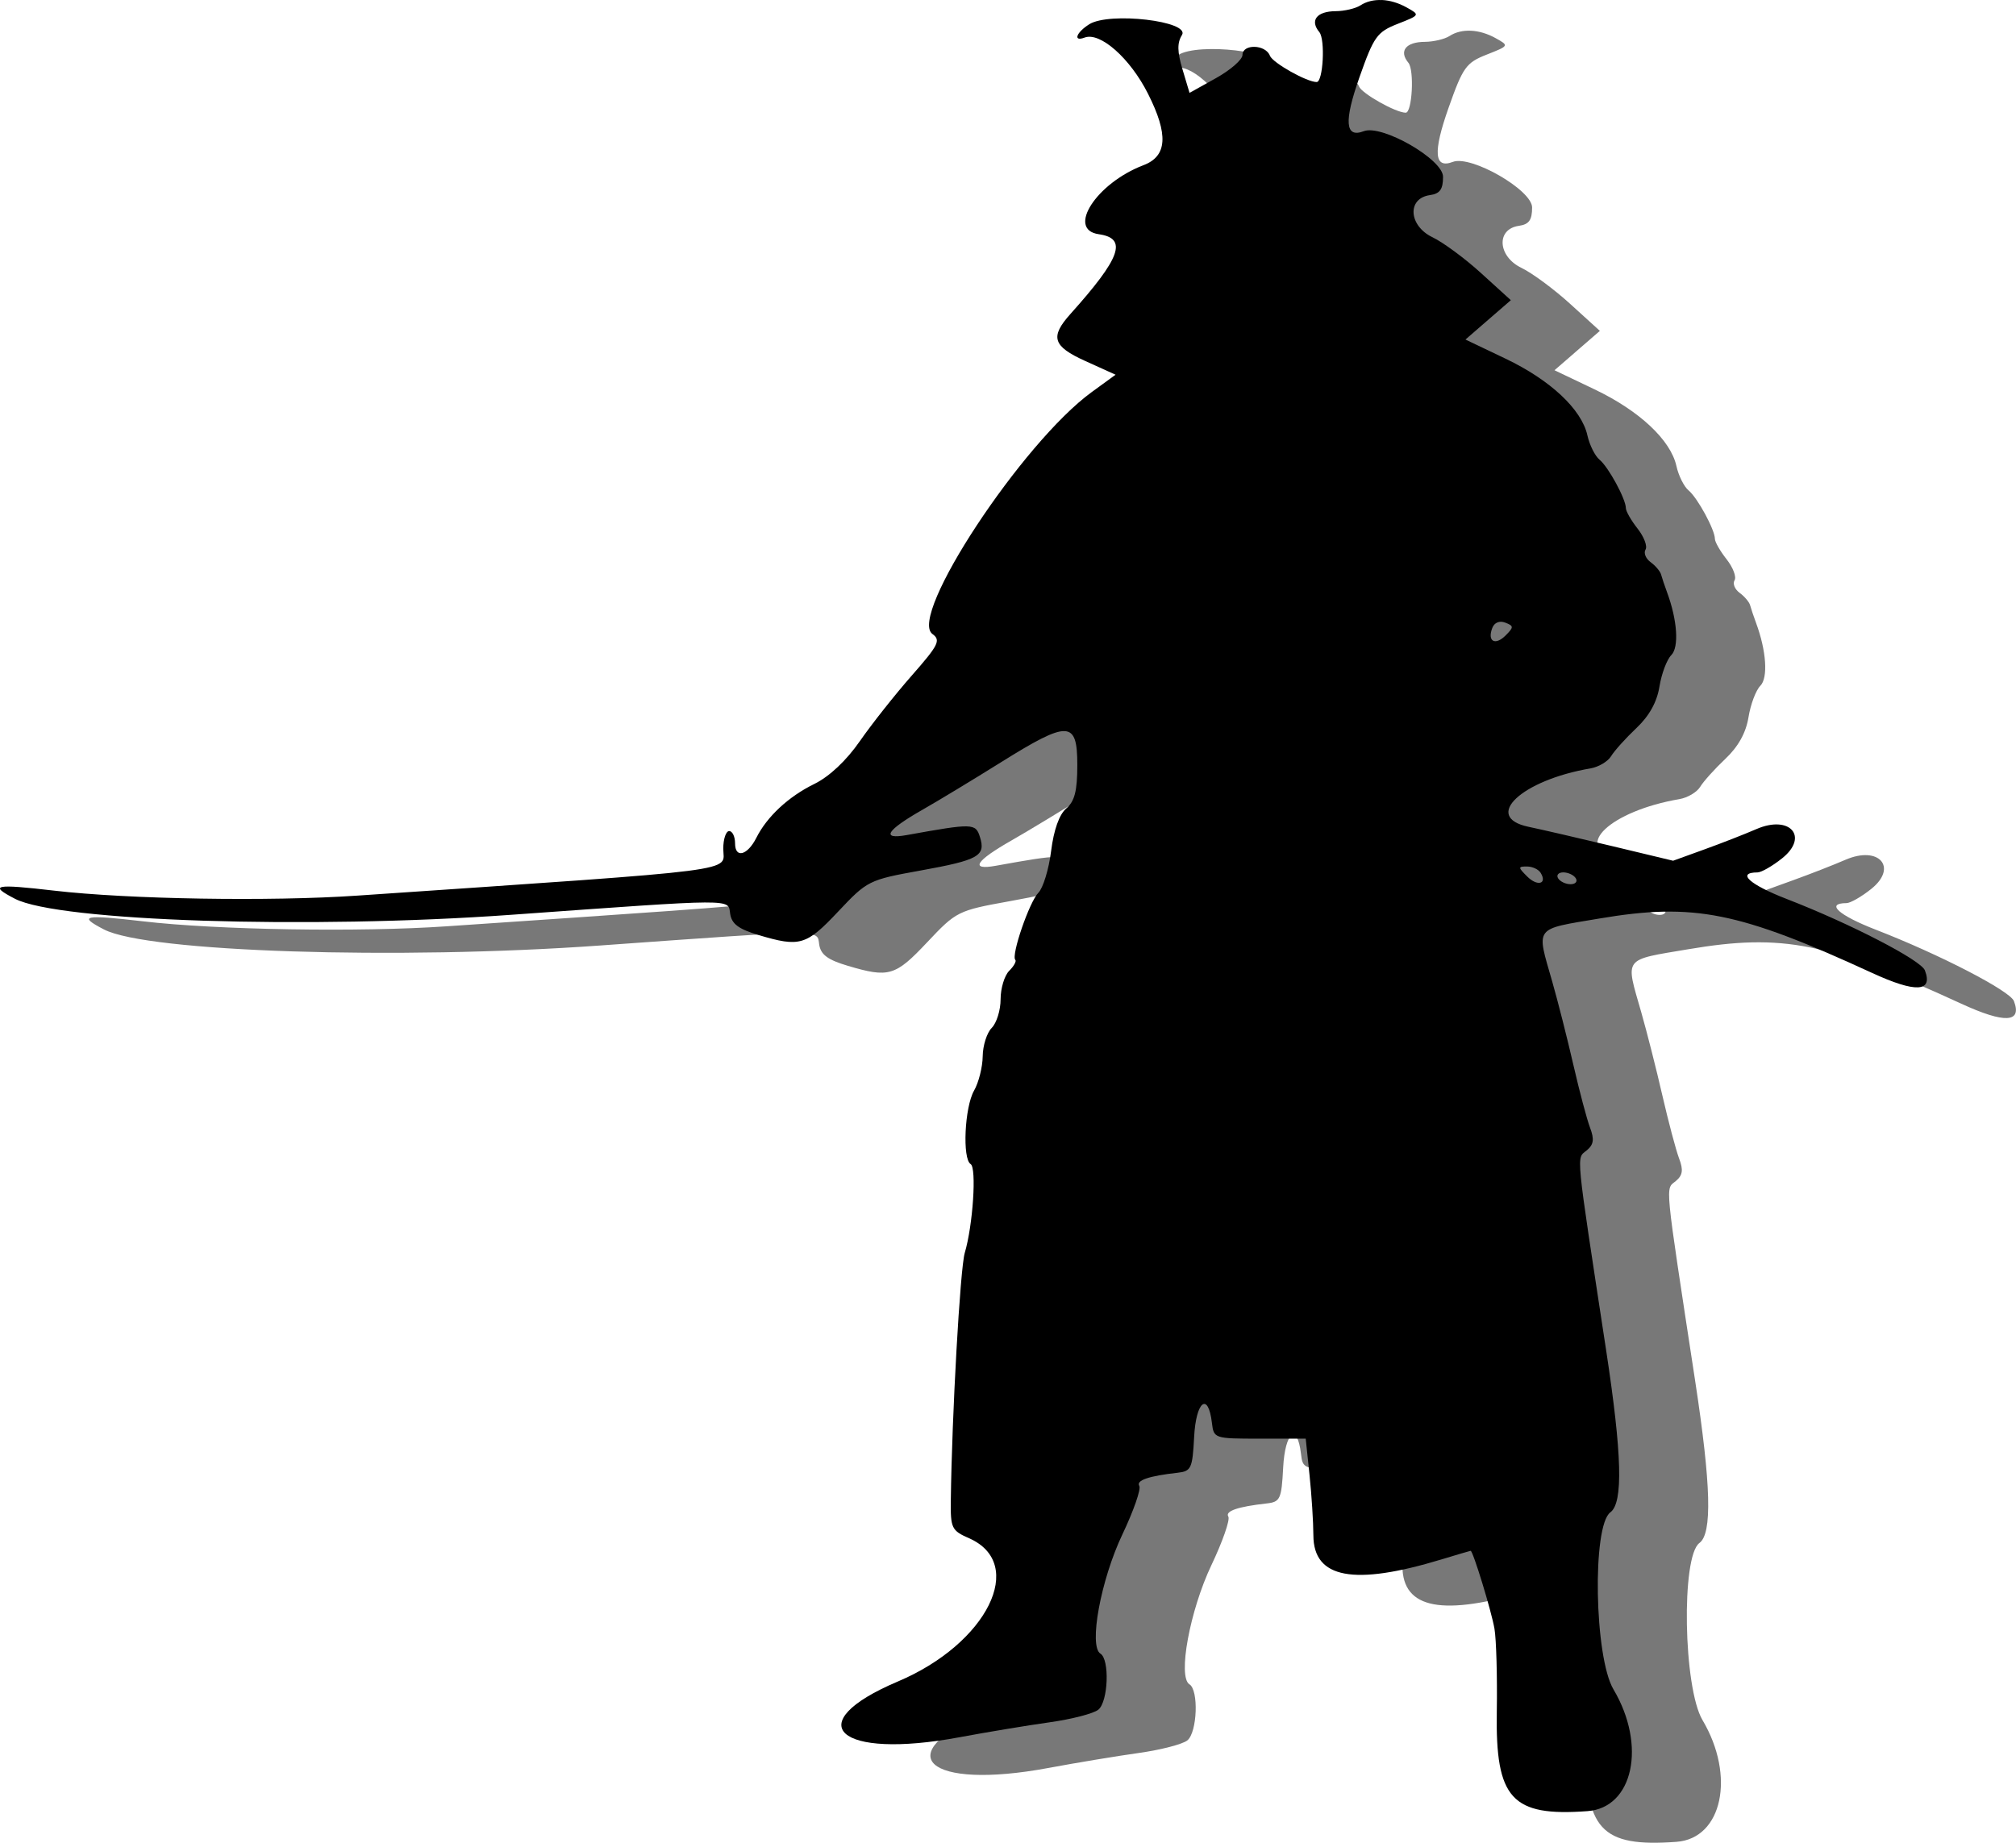
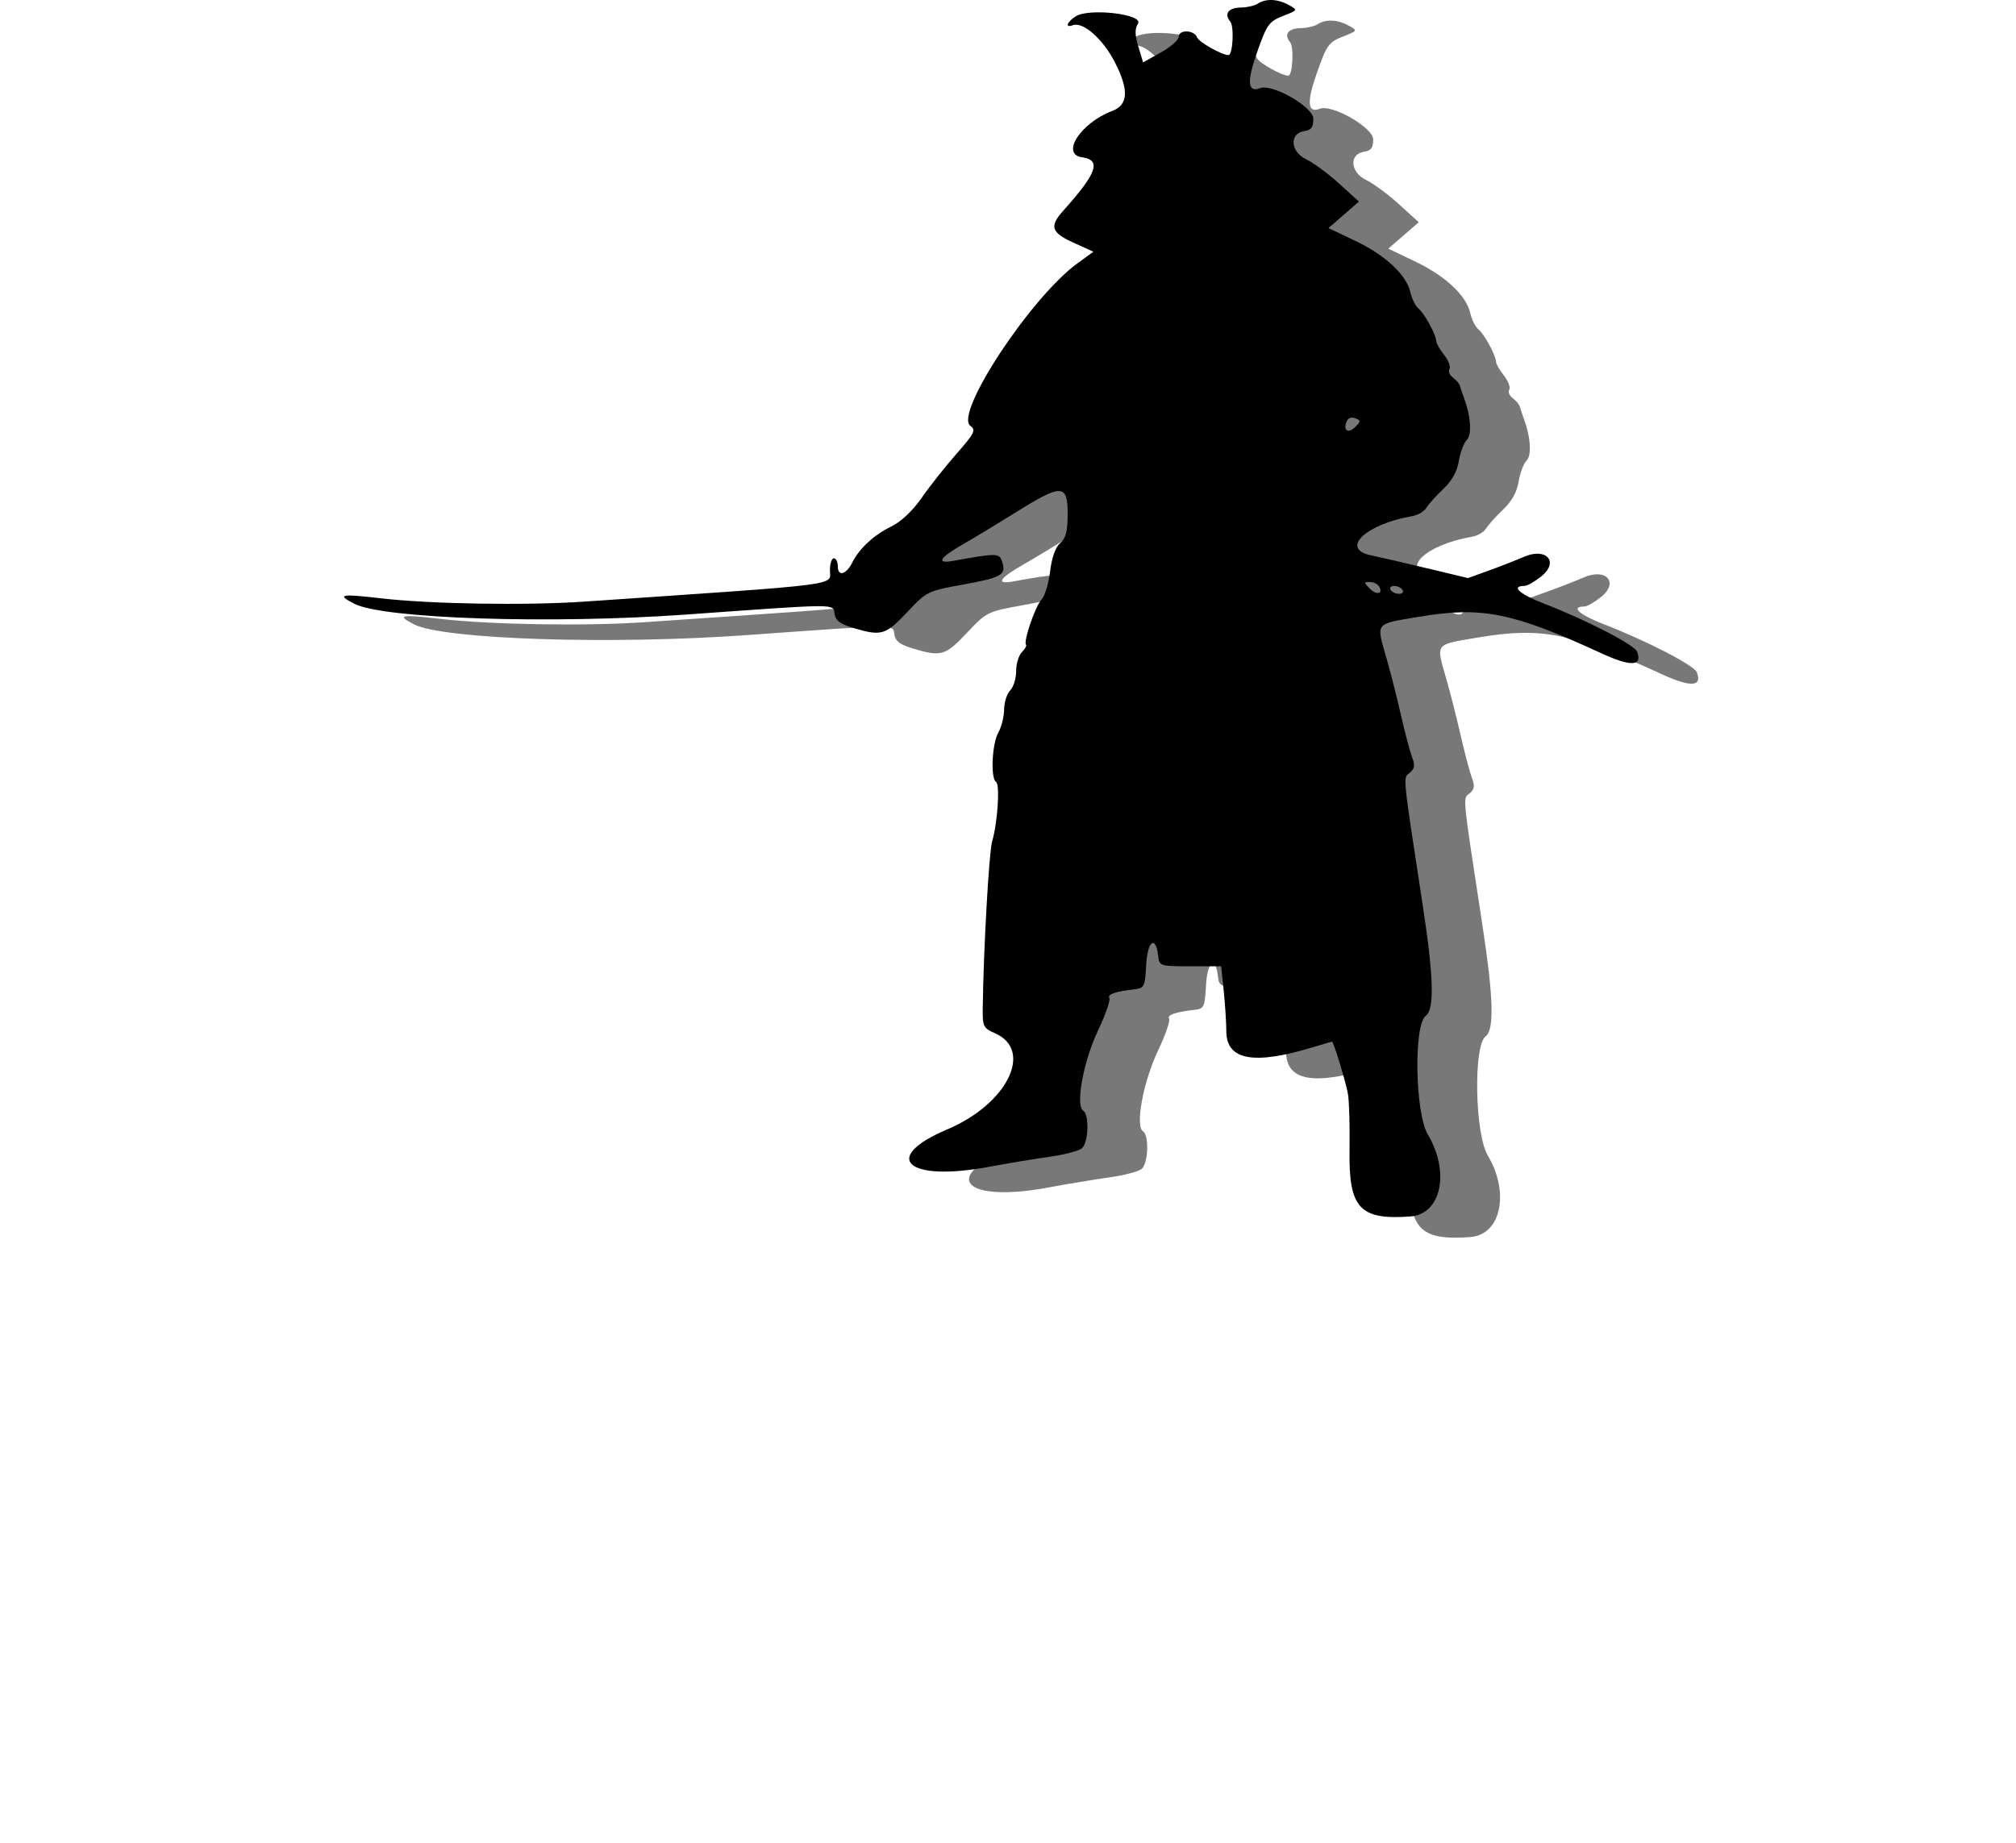
<svg xmlns="http://www.w3.org/2000/svg" id="svg2" version="1.1" width="64.739" height="59.189">
  <defs id="defs6">
    </defs>
-   <path id="path992" d="m 47.236,0.987 c -0.256,-0.012 -0.495,0.044 -0.688,0.17 -0.156,0.101 -0.514,0.185 -0.794,0.187 -0.61,0.003 -0.839,0.296 -0.527,0.672 0.195,0.235 0.122,1.604 -0.086,1.604 -0.317,0 -1.414,-0.617 -1.501,-0.846 -0.14,-0.366 -0.881,-0.385 -0.881,-0.023 0,0.147 -0.382,0.482 -0.85,0.743 L 41.059,3.969 40.832,3.209 C 40.664,2.648 40.659,2.362 40.815,2.113 41.094,1.665 38.488,1.36 37.841,1.764 37.418,2.028 37.31,2.336 37.69,2.193 c 0.499,-0.188 1.46,0.663 2.034,1.801 0.664,1.315 0.62,2.008 -0.144,2.298 -1.51,0.574 -2.478,2.069 -1.436,2.217 0.932,0.133 0.711,0.754 -0.91,2.562 -0.662,0.738 -0.568,1.037 0.474,1.509 l 0.976,0.442 -0.764,0.556 c -2.234,1.625 -5.904,7.197 -5.118,7.771 0.276,0.202 0.201,0.353 -0.664,1.337 -0.536,0.61 -1.286,1.558 -1.666,2.106 -0.435,0.626 -0.979,1.138 -1.465,1.376 -0.825,0.404 -1.515,1.045 -1.858,1.727 -0.286,0.568 -0.684,0.673 -0.684,0.18 0,-0.217 -0.085,-0.395 -0.189,-0.395 -0.104,0 -0.19,0.254 -0.19,0.565 0,0.758 0.873,0.646 -11.746,1.508 C 11.54,29.946 6.97,29.87 4.594,29.593 2.689,29.371 2.487,29.414 3.342,29.856 c 1.395,0.721 9.422,0.981 15.923,0.514 7.289,-0.523 6.969,-0.521 7.041,-0.036 0.049,0.329 0.269,0.494 0.917,0.687 1.321,0.393 1.527,0.333 2.55,-0.754 0.937,-0.995 0.986,-1.02 2.643,-1.319 1.873,-0.338 2.104,-0.469 1.911,-1.079 -0.14,-0.442 -0.221,-0.444 -2.347,-0.061 -0.848,0.153 -0.657,-0.153 0.511,-0.818 0.49,-0.279 1.619,-0.962 2.509,-1.518 2.171,-1.356 2.454,-1.346 2.454,0.083 0,0.835 -0.084,1.167 -0.354,1.398 -0.226,0.193 -0.402,0.689 -0.487,1.368 -0.073,0.586 -0.258,1.19 -0.411,1.343 -0.286,0.287 -0.879,2.012 -0.739,2.152 0.043,0.043 -0.045,0.203 -0.197,0.354 -0.151,0.151 -0.275,0.561 -0.275,0.911 0,0.35 -0.128,0.764 -0.284,0.92 -0.156,0.156 -0.287,0.567 -0.291,0.914 -0.004,0.346 -0.129,0.843 -0.278,1.103 -0.303,0.53 -0.38,2.192 -0.109,2.359 0.196,0.121 0.073,1.971 -0.189,2.851 -0.148,0.496 -0.414,5.218 -0.448,7.957 -0.011,0.886 0.027,0.964 0.587,1.21 1.857,0.818 0.584,3.385 -2.281,4.598 -3.213,1.36 -1.936,2.522 1.97,1.794 0.884,-0.165 2.189,-0.381 2.9,-0.481 0.71,-0.1 1.414,-0.282 1.563,-0.406 0.317,-0.263 0.366,-1.614 0.066,-1.799 -0.382,-0.236 0.01,-2.367 0.705,-3.83 0.36,-0.757 0.604,-1.458 0.543,-1.557 -0.11,-0.178 0.3,-0.319 1.23,-0.423 0.437,-0.049 0.478,-0.138 0.531,-1.155 0.06,-1.147 0.452,-1.454 0.571,-0.446 0.059,0.5 0.077,0.506 1.536,0.506 h 1.476 l 0.122,1.165 c 0.067,0.641 0.123,1.514 0.124,1.942 0.005,1.384 1.298,1.626 4.112,0.772 0.498,-0.151 0.92,-0.276 0.938,-0.277 0.074,-0.005 0.666,1.929 0.765,2.501 0.059,0.342 0.093,1.543 0.075,2.668 -0.045,2.798 0.478,3.371 2.911,3.193 1.472,-0.107 1.901,-2.115 0.836,-3.91 -0.615,-1.037 -0.689,-5.256 -0.1,-5.688 0.416,-0.306 0.376,-1.851 -0.136,-5.207 -0.998,-6.54 -0.96,-6.138 -0.621,-6.42 0.221,-0.184 0.246,-0.354 0.106,-0.723 -0.101,-0.265 -0.342,-1.175 -0.537,-2.022 -0.194,-0.847 -0.5,-2.051 -0.679,-2.676 -0.513,-1.791 -0.605,-1.667 1.514,-2.025 3.03,-0.512 4.482,-0.222 8.763,1.75 1.394,0.642 1.958,0.614 1.69,-0.085 -0.126,-0.329 -2.391,-1.5 -4.433,-2.291 -1.2,-0.465 -1.627,-0.852 -0.942,-0.855 0.124,-4.76e-4 0.481,-0.205 0.793,-0.455 0.868,-0.695 0.245,-1.402 -0.827,-0.937 -0.378,0.164 -1.135,0.46 -1.682,0.657 l -0.994,0.36 -1.942,-0.466 c -1.068,-0.256 -2.284,-0.537 -2.7,-0.624 -1.49,-0.312 -0.233,-1.497 1.989,-1.876 0.261,-0.045 0.559,-0.222 0.663,-0.394 0.104,-0.172 0.469,-0.578 0.81,-0.9 0.414,-0.391 0.661,-0.836 0.742,-1.337 0.067,-0.413 0.238,-0.866 0.379,-1.007 0.254,-0.254 0.196,-1.124 -0.136,-2.02 -0.077,-0.208 -0.163,-0.464 -0.191,-0.568 -0.028,-0.104 -0.179,-0.283 -0.336,-0.398 -0.157,-0.114 -0.23,-0.297 -0.164,-0.404 0.067,-0.108 -0.048,-0.411 -0.255,-0.674 -0.207,-0.263 -0.376,-0.559 -0.376,-0.656 0,-0.292 -0.556,-1.316 -0.844,-1.556 -0.148,-0.122 -0.323,-0.474 -0.391,-0.781 -0.184,-0.836 -1.185,-1.776 -2.628,-2.465 l -1.288,-0.615 0.728,-0.632 0.729,-0.632 -0.947,-0.861 C 49.91,9.293 49.202,8.77 48.858,8.604 48.094,8.237 48.039,7.358 48.774,7.254 c 0.326,-0.046 0.426,-0.185 0.426,-0.59 0,-0.561 -1.962,-1.688 -2.546,-1.464 C 46.055,5.43 46.012,4.895 46.515,3.469 46.978,2.156 47.08,2.014 47.744,1.753 48.462,1.47 48.464,1.467 48.028,1.225 47.765,1.079 47.492,0.999 47.236,0.987 Z M 50.944,20.979 c 0.073,-0.03 0.161,-0.03 0.253,0.006 0.277,0.106 0.278,0.146 0.012,0.412 -0.336,0.336 -0.594,0.191 -0.428,-0.24 0.033,-0.087 0.091,-0.148 0.164,-0.178 z m 0.951,7.839 c 0.173,0 0.37,0.091 0.438,0.202 0.222,0.359 -0.102,0.448 -0.432,0.118 -0.296,-0.295 -0.296,-0.32 -0.007,-0.32 z m 1.167,0.189 c 0.156,0 0.337,0.085 0.401,0.19 0.064,0.104 -0.011,0.19 -0.167,0.19 -0.156,0 -0.337,-0.085 -0.401,-0.19 -0.064,-0.104 0.011,-0.19 0.167,-0.19 z" style="opacity:0.53;fill:#000000;fill-opacity:1;stroke-width:0.237" />
-   <path id="body" d="m 44.376,0.002 c -0.256,-0.012 -0.495,0.044 -0.688,0.17 -0.156,0.101 -0.514,0.185 -0.794,0.187 -0.61,0.003 -0.839,0.296 -0.527,0.672 0.195,0.235 0.122,1.604 -0.086,1.604 -0.317,0 -1.414,-0.617 -1.501,-0.846 -0.14,-0.366 -0.881,-0.385 -0.881,-0.023 0,0.147 -0.382,0.482 -0.85,0.743 L 38.199,2.983 37.972,2.224 C 37.804,1.662 37.799,1.376 37.955,1.127 38.234,0.68 35.628,0.374 34.981,0.778 34.558,1.043 34.45,1.35 34.83,1.207 c 0.499,-0.188 1.46,0.663 2.034,1.801 0.664,1.315 0.62,2.008 -0.144,2.298 -1.51,0.574 -2.478,2.069 -1.436,2.217 0.932,0.133 0.711,0.754 -0.91,2.562 -0.662,0.738 -0.568,1.037 0.474,1.509 l 0.976,0.442 -0.764,0.556 c -2.234,1.625 -5.904,7.197 -5.118,7.771 0.276,0.202 0.201,0.353 -0.664,1.337 -0.536,0.61 -1.286,1.558 -1.666,2.106 -0.435,0.626 -0.979,1.138 -1.465,1.376 -0.825,0.404 -1.515,1.045 -1.858,1.727 -0.286,0.568 -0.684,0.673 -0.684,0.18 0,-0.217 -0.085,-0.395 -0.189,-0.395 -0.104,0 -0.19,0.254 -0.19,0.565 0,0.758 0.873,0.646 -11.746,1.508 C 8.68,28.96 4.11,28.884 1.734,28.607 -0.17,28.385 -0.373,28.428 0.483,28.87 c 1.395,0.721 9.422,0.981 15.923,0.514 7.289,-0.523 6.969,-0.521 7.041,-0.036 0.049,0.329 0.269,0.494 0.917,0.687 1.321,0.393 1.527,0.333 2.55,-0.754 0.937,-0.995 0.986,-1.02 2.643,-1.319 1.873,-0.338 2.104,-0.469 1.911,-1.079 -0.14,-0.442 -0.221,-0.444 -2.347,-0.061 -0.848,0.153 -0.657,-0.153 0.511,-0.818 0.49,-0.279 1.619,-0.962 2.509,-1.518 2.171,-1.356 2.454,-1.346 2.454,0.083 0,0.835 -0.084,1.167 -0.354,1.398 -0.226,0.193 -0.402,0.689 -0.487,1.368 -0.073,0.586 -0.258,1.19 -0.411,1.343 -0.286,0.287 -0.879,2.012 -0.739,2.152 0.043,0.043 -0.045,0.203 -0.197,0.354 -0.151,0.151 -0.275,0.561 -0.275,0.911 0,0.35 -0.128,0.764 -0.284,0.92 -0.156,0.156 -0.287,0.567 -0.291,0.914 -0.004,0.346 -0.129,0.843 -0.278,1.103 -0.303,0.53 -0.38,2.192 -0.109,2.359 0.196,0.121 0.073,1.971 -0.189,2.851 -0.148,0.496 -0.414,5.218 -0.448,7.957 -0.011,0.886 0.027,0.964 0.587,1.21 1.857,0.818 0.584,3.385 -2.281,4.598 -3.213,1.36 -1.936,2.522 1.97,1.794 0.884,-0.165 2.189,-0.381 2.9,-0.481 0.71,-0.1 1.414,-0.282 1.563,-0.406 0.317,-0.263 0.366,-1.614 0.066,-1.799 -0.382,-0.236 0.01,-2.367 0.705,-3.83 0.36,-0.757 0.604,-1.458 0.543,-1.557 -0.11,-0.178 0.3,-0.319 1.23,-0.423 0.437,-0.049 0.478,-0.138 0.531,-1.155 0.06,-1.147 0.452,-1.454 0.571,-0.446 0.059,0.5 0.077,0.506 1.536,0.506 h 1.476 l 0.122,1.165 c 0.067,0.641 0.123,1.514 0.124,1.942 0.005,1.384 1.298,1.626 4.112,0.772 0.498,-0.151 0.92,-0.276 0.938,-0.277 0.074,-0.005 0.666,1.929 0.765,2.501 0.059,0.342 0.093,1.543 0.075,2.668 -0.045,2.798 0.478,3.371 2.911,3.193 1.472,-0.107 1.901,-2.115 0.836,-3.91 -0.615,-1.037 -0.689,-5.256 -0.1,-5.688 0.416,-0.306 0.376,-1.851 -0.136,-5.207 -0.998,-6.54 -0.96,-6.138 -0.621,-6.42 0.221,-0.184 0.246,-0.354 0.106,-0.723 -0.101,-0.265 -0.342,-1.175 -0.537,-2.022 -0.194,-0.847 -0.5,-2.051 -0.679,-2.676 -0.513,-1.791 -0.605,-1.667 1.514,-2.025 3.03,-0.512 4.482,-0.222 8.763,1.75 1.394,0.642 1.958,0.614 1.69,-0.085 -0.126,-0.329 -2.391,-1.5 -4.433,-2.291 -1.2,-0.465 -1.627,-0.852 -0.942,-0.855 0.124,-4.76e-4 0.481,-0.205 0.793,-0.455 0.868,-0.695 0.245,-1.402 -0.827,-0.937 -0.378,0.164 -1.135,0.46 -1.682,0.657 l -0.994,0.36 -1.942,-0.466 c -1.068,-0.256 -2.284,-0.537 -2.7,-0.624 -1.49,-0.312 -0.233,-1.497 1.989,-1.876 0.261,-0.045 0.559,-0.222 0.663,-0.394 0.104,-0.172 0.469,-0.578 0.81,-0.9 0.414,-0.391 0.661,-0.836 0.742,-1.337 0.067,-0.413 0.238,-0.866 0.379,-1.007 0.254,-0.254 0.196,-1.124 -0.136,-2.02 -0.077,-0.208 -0.163,-0.464 -0.191,-0.568 -0.028,-0.104 -0.179,-0.283 -0.336,-0.398 -0.157,-0.114 -0.23,-0.297 -0.164,-0.404 0.067,-0.108 -0.048,-0.411 -0.255,-0.674 -0.207,-0.263 -0.376,-0.559 -0.376,-0.656 0,-0.292 -0.556,-1.316 -0.844,-1.556 -0.148,-0.122 -0.323,-0.474 -0.391,-0.781 -0.184,-0.836 -1.185,-1.776 -2.628,-2.465 l -1.288,-0.615 0.728,-0.632 0.729,-0.632 -0.947,-0.861 C 47.051,8.307 46.343,7.784 45.998,7.619 45.234,7.251 45.179,6.373 45.914,6.268 46.24,6.222 46.34,6.083 46.34,5.678 c 0,-0.561 -1.962,-1.688 -2.546,-1.464 -0.598,0.229 -0.642,-0.305 -0.139,-1.731 0.463,-1.313 0.565,-1.456 1.229,-1.717 0.719,-0.282 0.721,-0.286 0.285,-0.528 -0.263,-0.146 -0.537,-0.226 -0.793,-0.238 z M 48.084,19.993 c 0.073,-0.03 0.161,-0.03 0.253,0.006 0.277,0.106 0.278,0.146 0.012,0.412 -0.336,0.336 -0.594,0.191 -0.428,-0.24 0.033,-0.087 0.091,-0.148 0.164,-0.178 z m 0.951,7.839 c 0.173,0 0.37,0.091 0.438,0.202 0.222,0.359 -0.102,0.448 -0.432,0.118 -0.296,-0.295 -0.296,-0.32 -0.007,-0.32 z m 1.167,0.189 c 0.156,0 0.337,0.085 0.401,0.19 0.064,0.104 -0.011,0.19 -0.167,0.19 -0.156,0 -0.337,-0.085 -0.401,-0.19 -0.064,-0.104 0.011,-0.19 0.167,-0.19 z" style="stroke-width:0.237" />
+   <path id="shadow" d="m 42.777,0.663 c -0.172,-0.008 -0.332,0.03 -0.462,0.114 -0.105,0.068 -0.345,0.124 -0.533,0.126 -0.41,0.002 -0.564,0.198 -0.354,0.451 0.131,0.158 0.082,1.077 -0.057,1.077 -0.213,0 -0.95,-0.415 -1.008,-0.568 -0.094,-0.246 -0.592,-0.259 -0.592,-0.016 0,0.099 -0.257,0.323 -0.571,0.499 L 38.629,2.666 38.476,2.156 C 38.363,1.779 38.36,1.586 38.464,1.419 c 0.188,-0.3 -1.563,-0.506 -1.997,-0.234 -0.284,0.178 -0.357,0.384 -0.101,0.288 0.335,-0.126 0.98,0.445 1.366,1.21 0.446,0.883 0.417,1.348 -0.097,1.543 -1.014,0.386 -1.664,1.39 -0.965,1.489 0.626,0.089 0.477,0.507 -0.611,1.721 -0.444,0.495 -0.381,0.696 0.318,1.014 l 0.655,0.297 -0.513,0.374 c -1.501,1.092 -3.965,4.834 -3.438,5.22 0.185,0.135 0.135,0.237 -0.446,0.898 -0.36,0.41 -0.864,1.046 -1.119,1.415 -0.292,0.42 -0.658,0.764 -0.984,0.924 -0.554,0.271 -1.017,0.702 -1.248,1.16 -0.192,0.381 -0.459,0.452 -0.459,0.121 0,-0.146 -0.057,-0.265 -0.127,-0.265 -0.07,0 -0.127,0.171 -0.127,0.379 0,0.509 0.586,0.434 -7.89,1.013 -1.88,0.129 -4.95,0.078 -6.546,-0.108 -1.279,-0.149 -1.415,-0.121 -0.84,0.176 0.937,0.485 6.329,0.659 10.695,0.345 4.896,-0.351 4.681,-0.35 4.729,-0.024 0.033,0.221 0.181,0.332 0.616,0.461 0.888,0.264 1.026,0.224 1.713,-0.507 0.629,-0.669 0.662,-0.685 1.775,-0.886 1.258,-0.227 1.414,-0.315 1.283,-0.725 -0.094,-0.297 -0.148,-0.298 -1.577,-0.041 -0.569,0.103 -0.441,-0.103 0.343,-0.55 0.329,-0.187 1.087,-0.646 1.685,-1.019 1.458,-0.911 1.648,-0.904 1.648,0.056 0,0.561 -0.056,0.784 -0.238,0.939 -0.152,0.13 -0.27,0.463 -0.327,0.919 -0.049,0.394 -0.173,0.799 -0.276,0.902 -0.192,0.192 -0.59,1.351 -0.496,1.445 0.029,0.029 -0.03,0.136 -0.132,0.238 -0.102,0.102 -0.185,0.377 -0.185,0.612 0,0.235 -0.086,0.513 -0.191,0.618 -0.105,0.105 -0.193,0.381 -0.195,0.614 -0.003,0.232 -0.086,0.566 -0.186,0.741 -0.204,0.356 -0.255,1.472 -0.073,1.585 0.131,0.081 0.049,1.324 -0.127,1.915 -0.099,0.333 -0.278,3.505 -0.301,5.345 -0.007,0.595 0.018,0.648 0.394,0.813 1.248,0.55 0.392,2.274 -1.532,3.088 -2.158,0.913 -1.3,1.694 1.323,1.205 0.594,-0.111 1.47,-0.256 1.948,-0.323 0.477,-0.067 0.95,-0.19 1.05,-0.273 0.213,-0.177 0.246,-1.084 0.044,-1.209 -0.257,-0.159 0.007,-1.59 0.474,-2.573 0.242,-0.509 0.406,-0.98 0.365,-1.046 -0.074,-0.119 0.202,-0.214 0.826,-0.284 0.294,-0.033 0.321,-0.093 0.357,-0.776 0.04,-0.771 0.304,-0.977 0.384,-0.3 0.04,0.336 0.052,0.34 1.031,0.34 h 0.992 l 0.082,0.782 c 0.045,0.43 0.083,1.017 0.084,1.304 0.004,0.929 0.872,1.092 2.762,0.519 0.335,-0.101 0.618,-0.185 0.63,-0.186 0.05,-0.003 0.447,1.295 0.514,1.68 0.04,0.23 0.063,1.036 0.051,1.792 -0.03,1.879 0.321,2.264 1.955,2.145 0.988,-0.072 1.277,-1.421 0.562,-2.626 -0.413,-0.697 -0.463,-3.53 -0.067,-3.821 0.28,-0.205 0.253,-1.243 -0.092,-3.498 -0.671,-4.393 -0.645,-4.123 -0.417,-4.312 0.149,-0.123 0.165,-0.238 0.071,-0.486 -0.068,-0.178 -0.23,-0.789 -0.36,-1.358 -0.13,-0.569 -0.336,-1.378 -0.456,-1.798 -0.344,-1.203 -0.407,-1.119 1.017,-1.36 2.035,-0.344 3.01,-0.149 5.886,1.175 0.936,0.431 1.315,0.412 1.135,-0.057 -0.085,-0.221 -1.606,-1.008 -2.977,-1.539 -0.806,-0.312 -1.093,-0.572 -0.633,-0.574 0.083,-3.2e-4 0.323,-0.138 0.533,-0.305 0.583,-0.467 0.164,-0.942 -0.555,-0.629 -0.254,0.11 -0.762,0.309 -1.13,0.441 l -0.668,0.242 -1.305,-0.313 c -0.718,-0.172 -1.534,-0.361 -1.814,-0.419 -1.001,-0.209 -0.157,-1.005 1.336,-1.26 0.175,-0.03 0.376,-0.149 0.446,-0.265 0.07,-0.116 0.315,-0.388 0.544,-0.605 0.278,-0.263 0.444,-0.562 0.499,-0.898 0.045,-0.277 0.16,-0.581 0.255,-0.676 0.171,-0.171 0.132,-0.755 -0.091,-1.357 -0.052,-0.14 -0.11,-0.312 -0.129,-0.382 -0.019,-0.07 -0.12,-0.19 -0.226,-0.267 -0.105,-0.077 -0.155,-0.199 -0.11,-0.272 0.045,-0.072 -0.032,-0.276 -0.171,-0.453 -0.139,-0.177 -0.253,-0.375 -0.253,-0.441 0,-0.196 -0.373,-0.884 -0.567,-1.045 -0.099,-0.082 -0.217,-0.318 -0.263,-0.524 C 47.088,9.494 46.416,8.863 45.446,8.4 L 44.582,7.987 45.071,7.562 45.56,7.138 44.924,6.56 C 44.574,6.242 44.098,5.89 43.867,5.779 43.354,5.533 43.317,4.942 43.81,4.872 44.029,4.841 44.096,4.748 44.096,4.476 c 0,-0.377 -1.318,-1.134 -1.71,-0.983 -0.402,0.154 -0.431,-0.205 -0.093,-1.163 0.311,-0.882 0.379,-0.978 0.825,-1.153 0.483,-0.19 0.484,-0.192 0.191,-0.354 -0.177,-0.098 -0.361,-0.152 -0.533,-0.16 z M 45.268,14.091 c 0.049,-0.02 0.108,-0.02 0.17,0.004 0.186,0.071 0.187,0.098 0.008,0.277 -0.226,0.226 -0.399,0.128 -0.288,-0.161 0.022,-0.058 0.061,-0.099 0.11,-0.119 z m 0.639,5.265 c 0.116,0 0.248,0.061 0.295,0.136 0.149,0.241 -0.068,0.301 -0.29,0.079 -0.199,-0.198 -0.199,-0.215 -0.005,-0.215 z m 0.784,0.127 c 0.105,0 0.226,0.057 0.269,0.127 0.043,0.07 -0.007,0.127 -0.112,0.127 -0.105,0 -0.226,-0.057 -0.27,-0.127 -0.043,-0.07 0.007,-0.127 0.112,-0.127 z" style="opacity:0.53;fill:#000000;fill-opacity:1;stroke-width:0.159" />
+   <path id="body" d="m 40.856,0.001 c -0.172,-0.008 -0.332,0.03 -0.462,0.114 -0.105,0.068 -0.345,0.124 -0.533,0.126 -0.41,0.002 -0.564,0.198 -0.354,0.451 0.131,0.158 0.082,1.077 -0.057,1.077 -0.213,0 -0.95,-0.415 -1.008,-0.568 -0.094,-0.246 -0.592,-0.259 -0.592,-0.016 0,0.099 -0.257,0.324 -0.571,0.499 L 36.708,2.004 36.555,1.494 c -0.113,-0.377 -0.116,-0.569 -0.011,-0.737 0.188,-0.3 -1.563,-0.506 -1.997,-0.234 -0.284,0.178 -0.357,0.384 -0.101,0.288 0.335,-0.126 0.98,0.445 1.366,1.21 0.446,0.883 0.417,1.348 -0.097,1.543 -1.014,0.386 -1.664,1.39 -0.965,1.489 0.626,0.089 0.477,0.507 -0.611,1.721 -0.444,0.495 -0.381,0.696 0.318,1.014 l 0.655,0.297 -0.513,0.374 c -1.501,1.092 -3.965,4.834 -3.438,5.22 0.185,0.135 0.135,0.237 -0.446,0.898 -0.36,0.41 -0.864,1.046 -1.119,1.415 -0.292,0.42 -0.658,0.764 -0.984,0.924 -0.554,0.271 -1.017,0.702 -1.248,1.16 -0.192,0.381 -0.459,0.452 -0.459,0.121 0,-0.146 -0.057,-0.265 -0.127,-0.265 -0.07,0 -0.127,0.171 -0.127,0.379 0,0.509 0.586,0.434 -7.89,1.013 -1.88,0.129 -4.95,0.078 -6.546,-0.108 -1.279,-0.149 -1.415,-0.121 -0.84,0.176 0.937,0.485 6.329,0.659 10.695,0.345 4.896,-0.351 4.681,-0.35 4.729,-0.024 0.033,0.221 0.181,0.332 0.616,0.461 0.888,0.264 1.026,0.224 1.713,-0.507 0.629,-0.669 0.662,-0.685 1.775,-0.886 1.258,-0.227 1.414,-0.315 1.283,-0.725 -0.094,-0.297 -0.148,-0.298 -1.577,-0.041 -0.569,0.103 -0.441,-0.103 0.343,-0.55 0.329,-0.187 1.087,-0.646 1.685,-1.019 1.458,-0.911 1.648,-0.904 1.648,0.056 0,0.561 -0.056,0.784 -0.238,0.939 -0.152,0.13 -0.27,0.463 -0.327,0.919 -0.049,0.394 -0.173,0.799 -0.276,0.902 -0.192,0.192 -0.59,1.351 -0.496,1.445 0.029,0.029 -0.03,0.136 -0.132,0.238 -0.102,0.102 -0.185,0.377 -0.185,0.612 0,0.235 -0.086,0.513 -0.191,0.618 -0.105,0.105 -0.193,0.381 -0.195,0.614 -0.003,0.232 -0.086,0.566 -0.186,0.741 -0.204,0.356 -0.255,1.472 -0.073,1.585 0.131,0.081 0.049,1.324 -0.127,1.915 -0.099,0.333 -0.278,3.505 -0.301,5.345 -0.007,0.595 0.018,0.648 0.394,0.813 1.248,0.55 0.392,2.274 -1.532,3.088 -2.158,0.913 -1.3,1.694 1.323,1.205 0.594,-0.111 1.47,-0.256 1.948,-0.323 0.477,-0.067 0.95,-0.19 1.05,-0.273 0.213,-0.177 0.246,-1.084 0.044,-1.209 -0.257,-0.159 0.007,-1.59 0.474,-2.573 0.242,-0.509 0.406,-0.98 0.365,-1.046 -0.074,-0.119 0.202,-0.214 0.826,-0.284 0.294,-0.033 0.321,-0.093 0.357,-0.776 0.04,-0.771 0.304,-0.977 0.384,-0.3 0.04,0.336 0.052,0.34 1.031,0.34 h 0.992 l 0.082,0.782 c 0.045,0.43 0.083,1.017 0.084,1.304 0.004,0.929 0.872,1.092 2.762,0.519 0.335,-0.101 0.618,-0.185 0.63,-0.186 0.05,-0.003 0.447,1.295 0.514,1.68 0.04,0.23 0.063,1.036 0.051,1.792 -0.03,1.879 0.321,2.264 1.955,2.145 0.988,-0.072 1.277,-1.421 0.562,-2.626 -0.413,-0.697 -0.463,-3.53 -0.067,-3.821 0.28,-0.205 0.253,-1.243 -0.092,-3.498 -0.671,-4.393 -0.645,-4.123 -0.417,-4.312 0.149,-0.123 0.165,-0.238 0.071,-0.486 -0.068,-0.178 -0.23,-0.789 -0.36,-1.358 -0.13,-0.569 -0.336,-1.378 -0.456,-1.798 -0.344,-1.203 -0.407,-1.119 1.017,-1.36 2.035,-0.344 3.01,-0.149 5.886,1.175 0.936,0.431 1.315,0.412 1.135,-0.057 -0.085,-0.221 -1.606,-1.008 -2.977,-1.539 -0.806,-0.312 -1.093,-0.572 -0.633,-0.574 0.083,-3.19e-4 0.323,-0.138 0.533,-0.305 0.583,-0.467 0.164,-0.942 -0.555,-0.629 -0.254,0.11 -0.762,0.309 -1.13,0.441 l -0.668,0.242 -1.305,-0.313 c -0.718,-0.172 -1.534,-0.361 -1.814,-0.419 -1.001,-0.209 -0.157,-1.005 1.336,-1.26 0.175,-0.03 0.376,-0.149 0.446,-0.265 0.07,-0.116 0.315,-0.388 0.544,-0.605 0.278,-0.263 0.444,-0.562 0.499,-0.898 0.045,-0.277 0.16,-0.581 0.255,-0.676 0.171,-0.171 0.132,-0.755 -0.091,-1.357 -0.052,-0.14 -0.11,-0.312 -0.129,-0.382 -0.019,-0.07 -0.12,-0.19 -0.226,-0.267 -0.105,-0.077 -0.155,-0.199 -0.11,-0.272 0.045,-0.072 -0.032,-0.276 -0.171,-0.453 -0.139,-0.177 -0.253,-0.375 -0.253,-0.441 0,-0.196 -0.373,-0.884 -0.567,-1.045 -0.099,-0.082 -0.217,-0.318 -0.263,-0.524 C 45.167,8.832 44.495,8.201 43.526,7.738 L 42.661,7.325 43.15,6.9 43.639,6.476 43.003,5.897 C 42.653,5.579 42.177,5.228 41.946,5.117 41.433,4.871 41.396,4.28 41.889,4.21 c 0.219,-0.031 0.286,-0.124 0.286,-0.396 0,-0.377 -1.318,-1.134 -1.71,-0.983 -0.402,0.154 -0.431,-0.205 -0.093,-1.163 0.311,-0.882 0.379,-0.978 0.825,-1.153 0.483,-0.19 0.484,-0.192 0.191,-0.354 -0.177,-0.098 -0.361,-0.152 -0.532,-0.16 z M 43.347,13.429 c 0.049,-0.02 0.108,-0.02 0.17,0.004 0.186,0.071 0.187,0.098 0.008,0.277 -0.226,0.226 -0.399,0.128 -0.288,-0.161 0.022,-0.058 0.061,-0.099 0.11,-0.119 z m 0.639,5.265 c 0.116,0 0.248,0.061 0.295,0.136 0.149,0.241 -0.068,0.301 -0.29,0.079 -0.199,-0.198 -0.199,-0.215 -0.005,-0.215 z m 0.784,0.127 c 0.105,0 0.226,0.057 0.269,0.127 0.043,0.07 -0.007,0.127 -0.112,0.127 -0.105,0 -0.226,-0.057 -0.27,-0.127 -0.043,-0.07 0.007,-0.127 0.112,-0.127 z" style="stroke-width:0.159" />
</svg>
